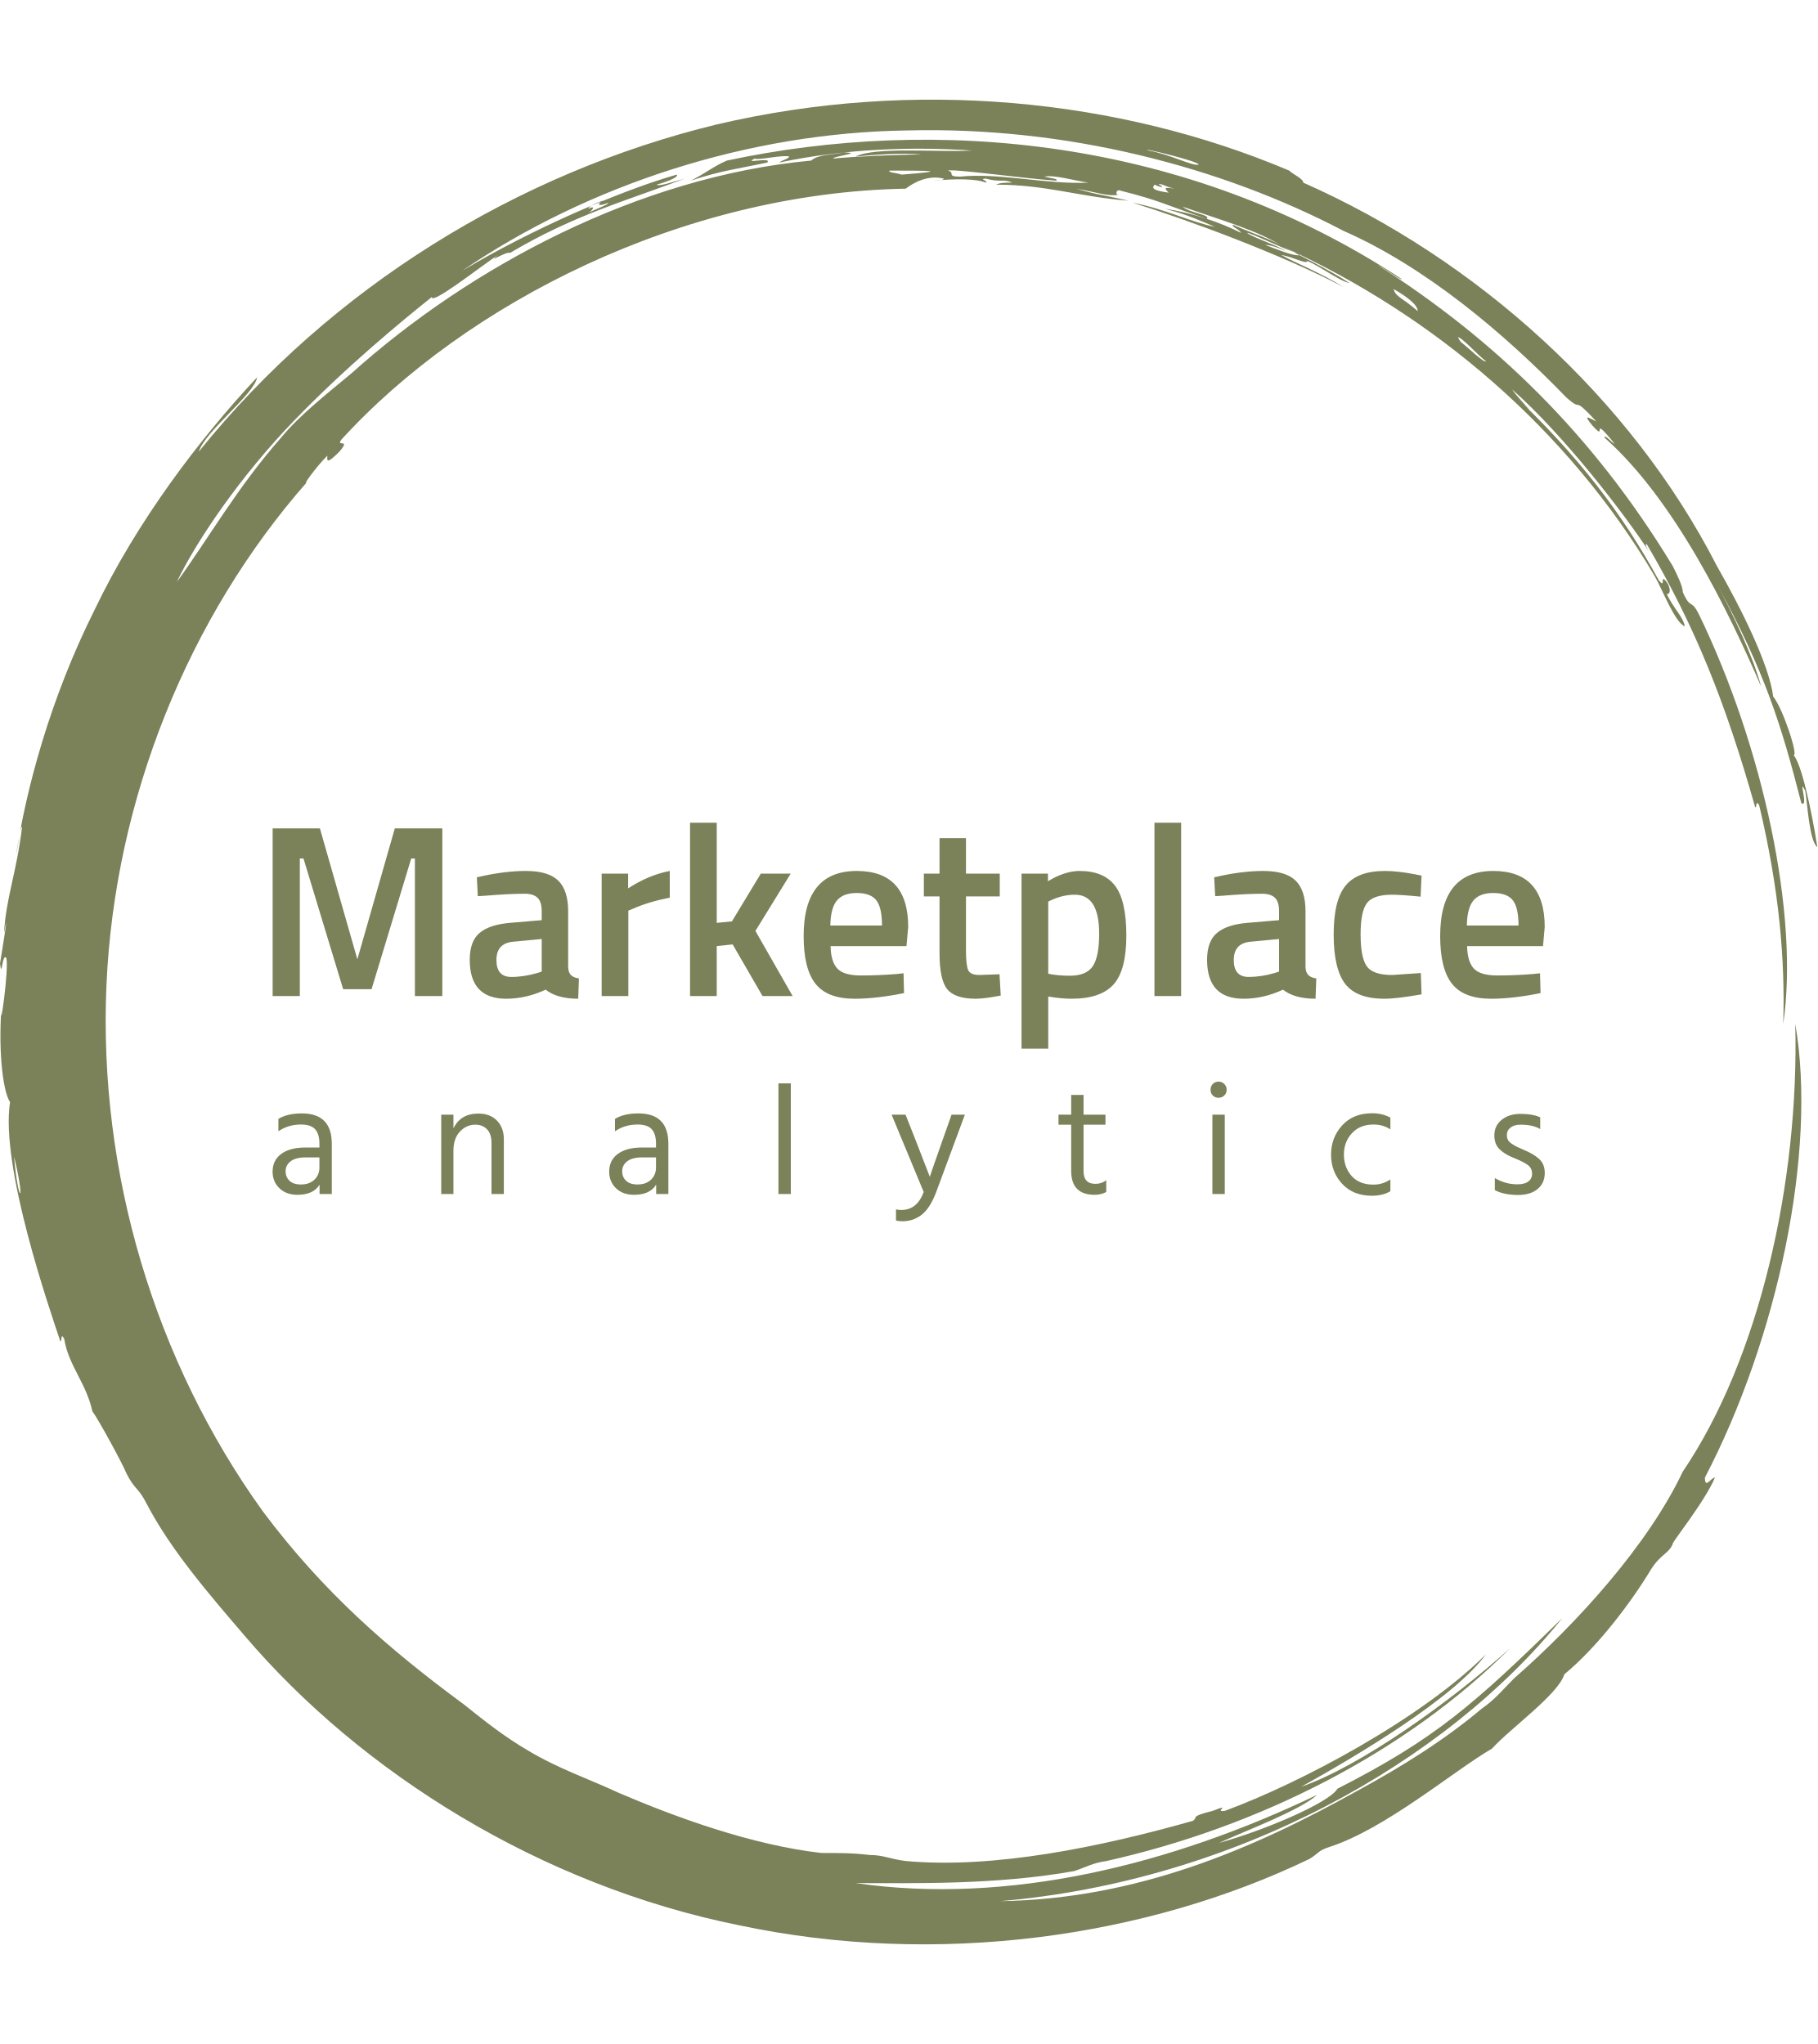
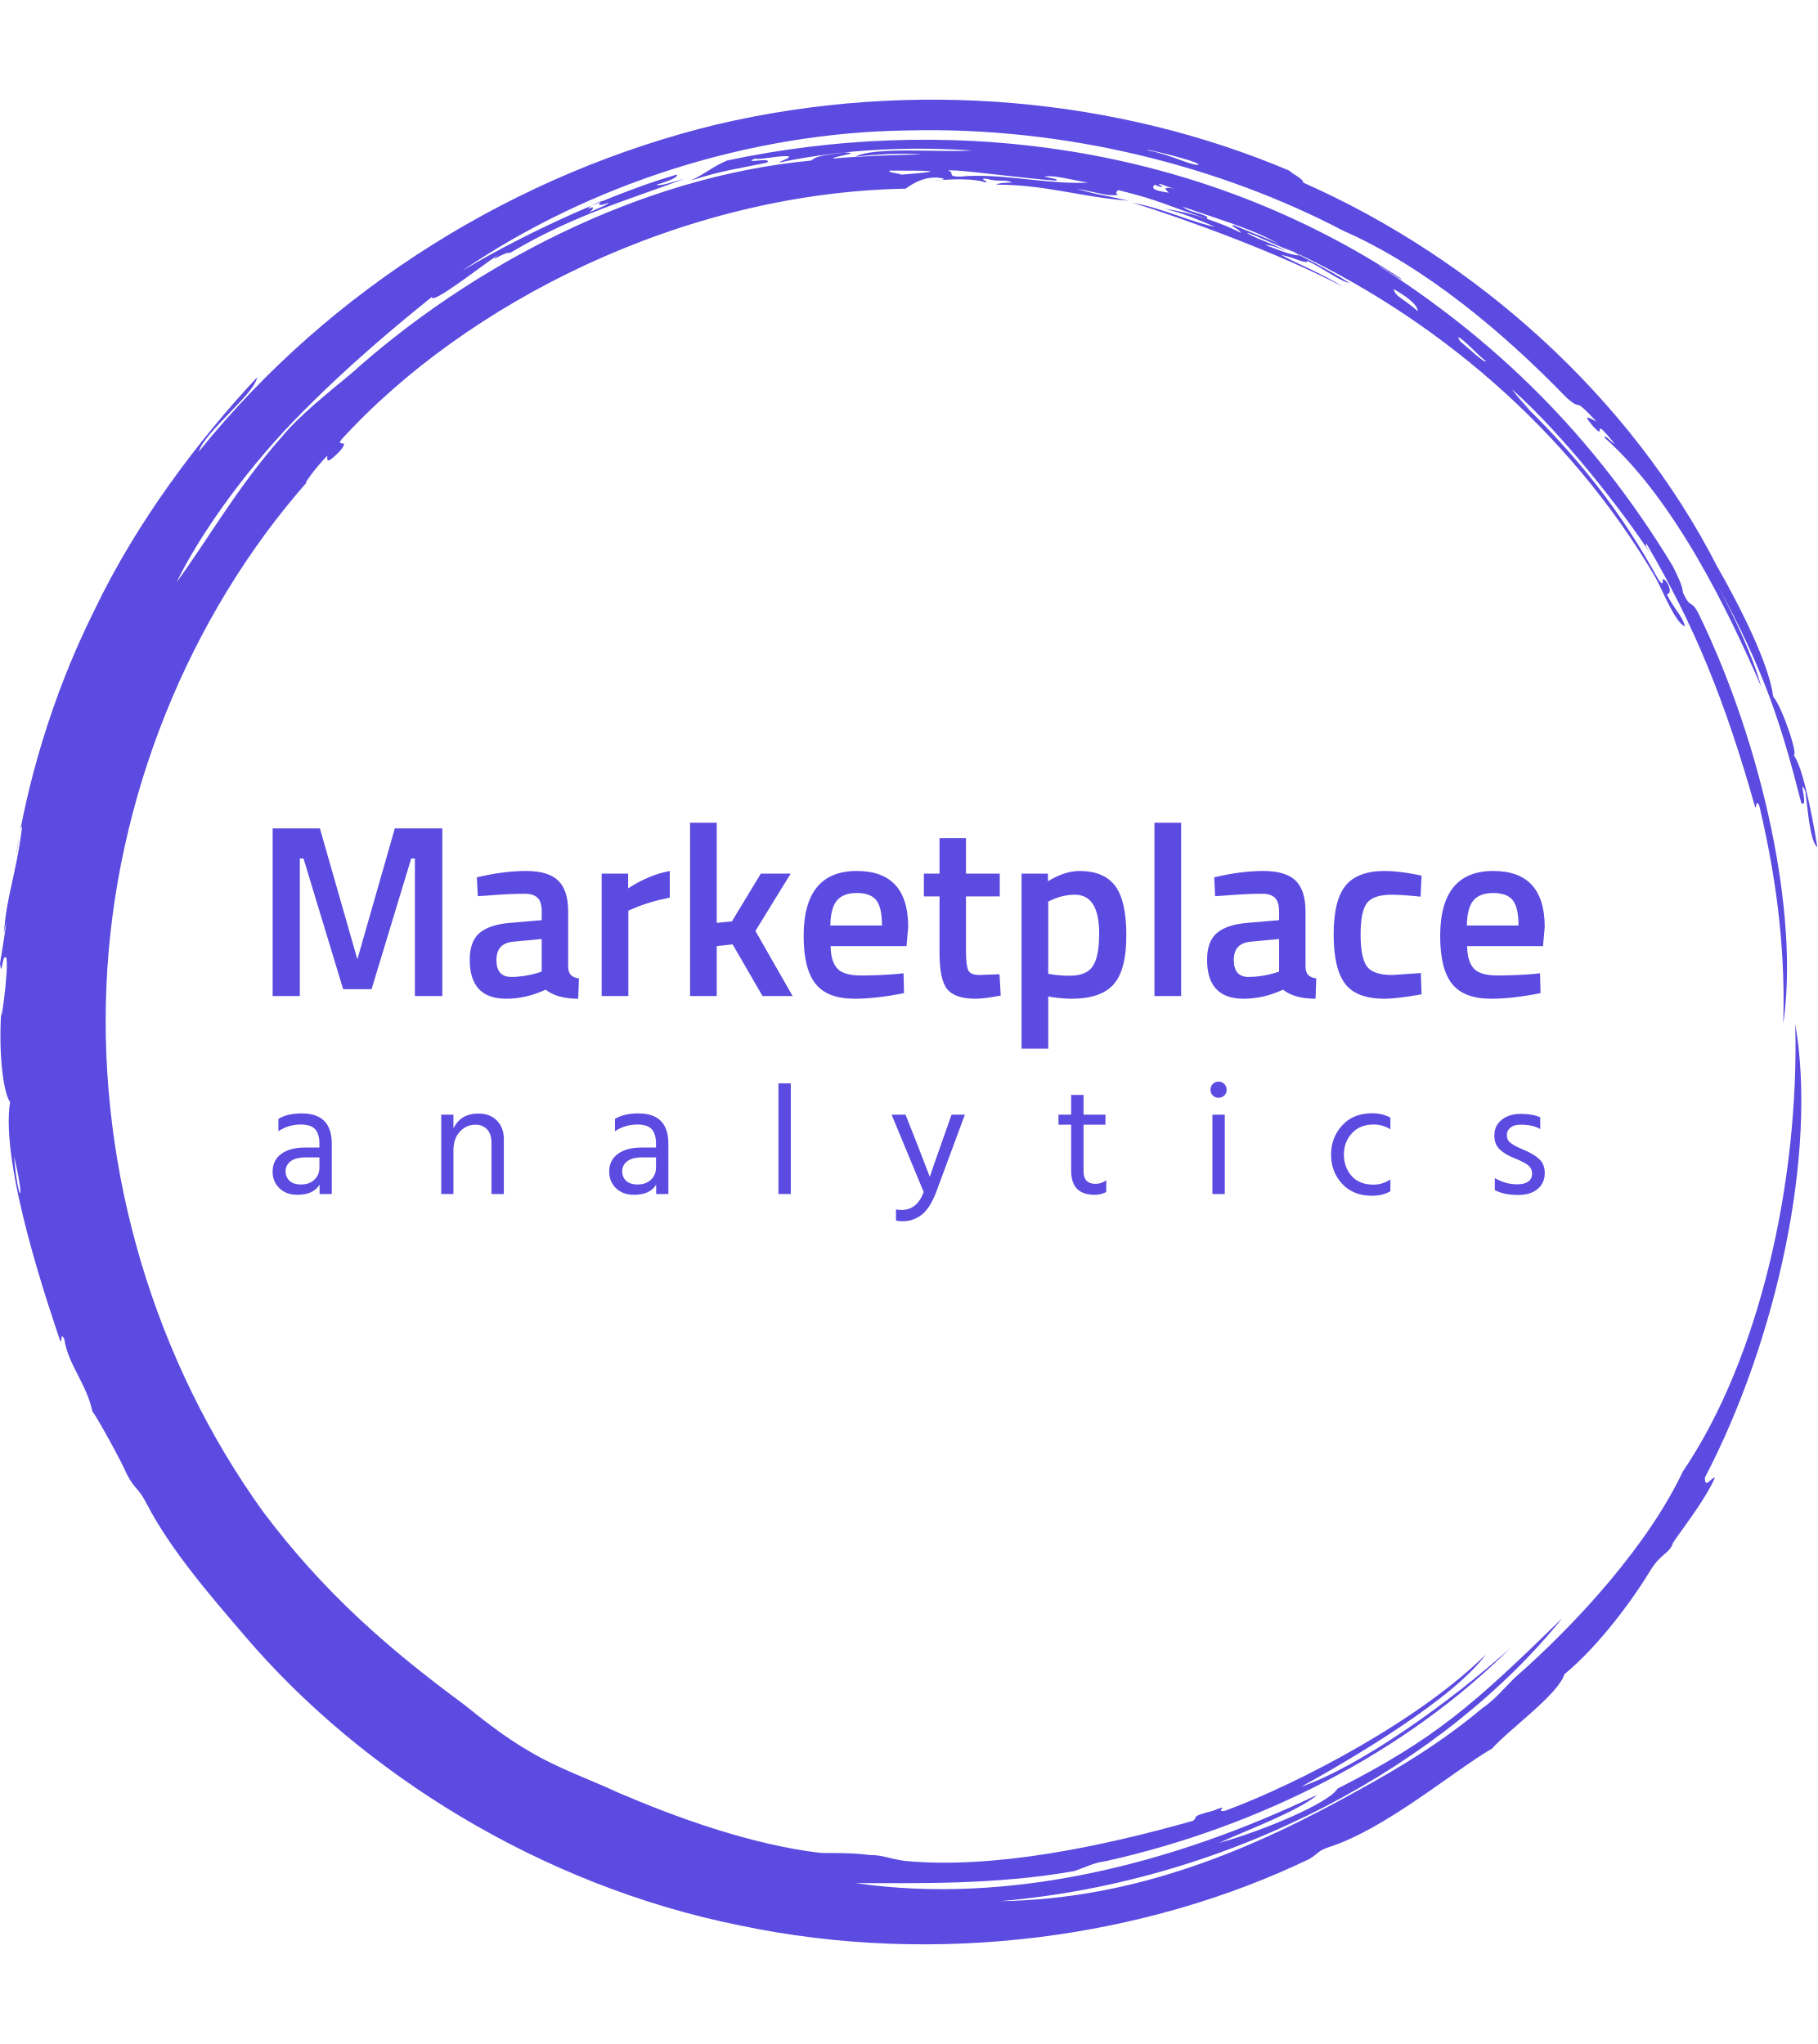
<svg xmlns="http://www.w3.org/2000/svg" version="1.1" width="1000" height="1125" viewBox="0 0 1000 1125">
  <g transform="matrix(1,0,0,1,0,0)">
-     <svg version="1.1" viewBox="0 0 320 360" data-background-color="#7b8159" preserveAspectRatio="xMidYMid meet" height="1125" width="1000">
+     <svg version="1.1" viewBox="0 0 320 360" data-background-color="#5b4be1" preserveAspectRatio="xMidYMid meet" height="1125" width="1000">
      <defs />
      <g id="tight-bounds" transform="matrix(1,0,0,1,0,0)">
        <svg viewBox="0 0 320 360" height="360" width="320">
          <g>
            <svg version="1.1" />
          </g>
          <g>
            <svg viewBox="0 0 320 360" height="360" width="320">
              <g>
-                 <path d="M219.58 41.008c0.707 0 6.365 2.829 9.547 3.89-1.061 0.354-3.536-0.707-6.365-1.768 0.707 0 2.122 0.354 3.536 1.06-0.707-0.707-6.011-2.475-6.718-3.182M166.895 30.047c1.061-0.354 13.436 1.414 19.094 1.768 0.354-0.354-0.707-0.354-2.122-0.707 1.768-0.354 5.304 0.707 7.779 1.06-7.425 0.354-15.558-1.768-22.629-1.06-2.475 0-0.707-0.707-2.122-1.061M156.641 30.047c6.365 0 11.315 0 2.121 0.707-1.061-0.354-2.475-0.354-2.121-0.707M256.707 59.395c0.707 0 3.536 3.182 4.95 4.243-0.354 0.354-3.182-2.475-4.596-3.536 0.354 0.354 0 0-0.354-0.707M249.635 54.798c-2.829-2.475-3.889-2.475-4.243-3.889 2.475 1.414 4.243 2.829 4.243 3.889M204.022 32.522c0.354-0.354 1.061 0.354 2.829 0.707-2.122-0.354-1.768 0-1.061 0.707-2.475-0.354-3.182-0.707-2.475-1.414 1.414 0.707 1.768 0.354 0.707 0M103.602 36.765c0-0.354 1.414-1.061 2.475-1.414-1.061 0.707-0.707 1.061 1.061 0.353 0 0.354-2.122 1.061-3.536 1.768 0.707-0.354 1.414-1.414 0-0.707M211.094 28.986c-1.061 0.354-4.95-1.768-8.84-2.475-2.122-0.707 8.486 1.768 8.84 2.475M2.475 203.66c2.122 8.84 0.707 8.486 0 0M2.829 150.621c0.354-1.414 0.707-5.304 1.06-4.95-1.061 8.486-2.829 12.376-3.182 18.74 1.061-5.657-0.354 3.182-0.707 5.304 0.354 2.829 0.354-1.768 1.061-1.06 0.707 1.061-1.414 15.912-0.707 7.779-0.707 7.425 0 15.558 1.414 17.679-1.768 11.315 7.072 36.773 8.84 42.077 0.354 0.354 0-1.768 0.707-0.353 0.707 4.597 3.889 7.779 4.95 12.729 1.061 1.414 5.304 9.193 6.011 10.962 1.414 2.829 2.122 2.475 3.536 5.303 4.243 8.133 10.961 15.912 17.326 23.337 20.508 24.044 51.978 43.845 86.984 50.918 35.006 7.425 71.779 2.122 100.419-11.669 1.768-1.061 1.414-1.414 3.536-2.122 9.901-3.182 21.923-13.436 28.641-17.326 3.182-3.536 11.669-9.547 12.73-13.082 6.011-4.95 12.022-13.083 15.204-18.387 1.768-2.829 3.182-2.829 3.889-4.597-0.354 0 5.657-7.425 7.426-11.668-0.707 0-1.768 2.122-1.768 0 12.729-24.398 19.801-57.282 15.911-79.912 0.707 27.934-6.365 59.05-19.801 78.851-6.011 12.729-18.387 26.519-29.701 36.42-1.768 1.768-3.536 3.889-5.658 5.304-6.718 5.657-14.144 10.254-21.922 14.497-18.387 10.254-38.895 19.094-62.94 19.447 41.37-3.536 78.497-24.398 99.006-49.856-15.558 15.204-22.276 21.215-39.602 30.055-1.414 2.475-13.083 7.425-20.862 9.547 4.597-2.122 14.144-5.657 17.326-8.486-25.812 12.376-54.453 19.448-81.326 15.558 10.254 0 24.751 0.354 38.541-2.121 2.122-0.707 3.182-1.414 5.658-1.768 26.873-6.011 52.685-19.094 71.072-37.481-10.608 9.547-26.519 20.862-36.774 24.398 9.547-5.304 26.873-15.558 32.53-23.337-11.315 11.315-32.53 22.63-45.966 27.58-2.122 0.354 1.414-1.414-2.122 0-4.243 1.061-2.475 1.061-3.536 1.768-16.265 4.597-35.006 8.486-50.563 7.072-2.829-0.354-3.889-1.061-6.365-1.061-2.829-0.354-5.304-0.354-8.486-0.354-12.376-1.414-25.812-6.365-35.713-10.607-5.304-2.475-10.608-4.243-15.912-7.426-4.243-2.475-7.779-5.304-11.314-8.132-13.436-9.901-24.751-19.801-35.36-33.945-19.094-26.519-28.994-59.757-27.58-92.641 1.414-32.884 14.497-65.061 35.359-88.752-1.061 1.061 1.414-2.475 3.536-4.596 0 0.707-0.354 1.768 2.122-0.707 2.122-2.475-0.707-0.707 0.353-2.122 21.923-24.044 60.111-43.492 99.36-44.199 1.414-1.061 3.889-2.475 6.718-1.768 0 0.354-1.768 0.354-1.768 0.354 3.889-0.354 7.425-0.354 9.193 0.353 0.354-0.354-1.414-0.707 0-0.707 2.475 0.707 3.182 0 4.597 0.707-1.061 0-2.122 0-2.829 0.354 8.84 0 14.497 2.122 23.337 2.829-4.597-1.061-5.657-1.061-9.193-2.122 3.889 0.707 5.657 1.414 7.425 1.061-0.707 0-0.354-1.061 0.354-0.707 7.072 1.768 7.779 2.475 15.204 4.95 0.707-0.707-3.182-1.061-4.243-2.122 7.072 2.475 13.436 4.243 17.68 7.072-1.414-1.061-5.657-2.475-8.84-3.889-0.354 0.354 1.061 0.707 1.414 1.414-3.536-1.768-8.486-3.536-13.436-4.243 4.243 1.061 7.072 2.475 8.84 3.182-3.889-0.707-8.84-3.182-14.498-4.243 9.193 2.829 26.519 9.193 37.127 14.851-3.889-2.475-8.486-4.243-10.961-5.657 2.122 0.354 4.597 1.768 4.597 1.06 2.475 1.061 5.657 3.536 7.425 3.89-3.182-2.122-9.547-5.304-11.668-6.365 26.519 12.022 50.21 32.177 65.414 57.989 1.414 2.475 3.536 8.133 5.304 8.84-0.354-1.768-1.768-2.829-3.182-5.657 0.707 0 0.707-1.061 0-2.122-1.414-1.768 0 1.414-1.415-0.354-6.365-11.669-14.144-21.923-26.165-33.237 6.718 6.365 1.768 1.768 0.353-0.354 9.193 8.133 19.801 21.923 24.398 28.995-0.707-1.061-1.061-1.768-0.707-1.768 8.486 14.497 13.79 27.58 19.094 46.32 0.354 0.354 0-1.414 0.707-0.353 3.536 14.851 4.597 27.227 4.243 38.541 2.829-19.094-3.536-48.796-14.851-72.133-1.414-2.829-1.414-0.707-2.829-3.889 0-1.061-1.061-3.182-1.768-4.597-14.144-23.337-31.47-39.956-51.978-53.038 1.414 0.707 4.243 2.829 4.244 2.475-38.188-25.105-82.387-28.641-118.807-20.862-2.475 1.061-3.536 2.122-6.365 3.536 5.304-1.768 8.486-2.122 13.437-3.183 1.061-1.061-4.597 0.354-2.122-0.707 0.354 0.354 4.95-0.707 6.011-0.353 0 0.354-1.414 0.707-1.768 1.06 11.669-2.475 23.691-2.829 33.945-2.121-6.011 0.354-16.972-0.707-20.508 1.061 3.536-0.354 8.486-0.707 11.668-0.354-4.243 0-12.022 0.354-15.558 0.707-0.354-0.354 5.657-1.061 1.768-1.06-1.768 0.354-4.597 0.354-5.657 1.414-30.409 2.829-60.111 18.74-80.973 37.481-4.243 3.536-9.193 7.425-12.375 11.314-7.779 8.84-12.729 17.68-18.387 25.459 3.536-7.425 11.315-18.74 20.508-28.287 9.193-9.547 19.094-17.68 24.398-21.923 0 1.414 8.486-5.304 11.669-7.425-2.122 1.768 1.414-0.707 2.121-0.354 11.315-6.718 20.508-9.193 30.763-13.083-2.475 0.707-4.597 1.414-4.951 1.061 2.475-0.707 3.889-1.414 3.536-1.768-9.901 2.829-25.459 9.547-37.834 16.972 22.276-15.204 50.564-24.398 78.497-24.751 27.934-0.707 55.16 6.365 76.729 17.68 14.497 6.365 28.287 18.033 39.249 29.348 3.182 2.829 0.707-0.707 5.304 4.243-1.414-0.707-2.475-1.414-0.707 0.707 2.829 3.182-0.707-2.475 3.889 3.182-0.354 0-1.768-1.768-1.768-1.061 12.376 10.961 21.923 30.762 27.58 43.846-1.414-5.304-4.95-12.729-7.779-18.033 8.486 15.558 11.315 24.751 14.851 38.541 1.414 1.061-0.707-4.95 0.707-2.121 0.354 2.122 0.707 8.84 2.122 9.9-1.061-6.718-2.829-14.851-4.243-16.265 1.061 0.707-1.768-8.133-3.536-10.254-0.707-5.657-5.657-15.558-9.901-22.984-15.204-29.702-42.431-54.099-72.839-67.536 0-0.707-1.768-1.414-2.476-2.121-30.055-12.729-66.122-16.265-100.773-8.133-35.006 8.486-67.889 28.641-91.227 57.636 1.061-3.536 9.901-10.254 10.255-13.083-10.254 10.961-21.215 25.459-28.641 41.016-7.779 15.558-12.022 31.47-13.79 43.138" fill="#7b8159" data-fill-palette-color="tertiary" />
+                 <path d="M219.58 41.008c0.707 0 6.365 2.829 9.547 3.89-1.061 0.354-3.536-0.707-6.365-1.768 0.707 0 2.122 0.354 3.536 1.06-0.707-0.707-6.011-2.475-6.718-3.182M166.895 30.047c1.061-0.354 13.436 1.414 19.094 1.768 0.354-0.354-0.707-0.354-2.122-0.707 1.768-0.354 5.304 0.707 7.779 1.06-7.425 0.354-15.558-1.768-22.629-1.06-2.475 0-0.707-0.707-2.122-1.061M156.641 30.047c6.365 0 11.315 0 2.121 0.707-1.061-0.354-2.475-0.354-2.121-0.707M256.707 59.395c0.707 0 3.536 3.182 4.95 4.243-0.354 0.354-3.182-2.475-4.596-3.536 0.354 0.354 0 0-0.354-0.707M249.635 54.798c-2.829-2.475-3.889-2.475-4.243-3.889 2.475 1.414 4.243 2.829 4.243 3.889M204.022 32.522c0.354-0.354 1.061 0.354 2.829 0.707-2.122-0.354-1.768 0-1.061 0.707-2.475-0.354-3.182-0.707-2.475-1.414 1.414 0.707 1.768 0.354 0.707 0M103.602 36.765c0-0.354 1.414-1.061 2.475-1.414-1.061 0.707-0.707 1.061 1.061 0.353 0 0.354-2.122 1.061-3.536 1.768 0.707-0.354 1.414-1.414 0-0.707M211.094 28.986c-1.061 0.354-4.95-1.768-8.84-2.475-2.122-0.707 8.486 1.768 8.84 2.475M2.475 203.66c2.122 8.84 0.707 8.486 0 0M2.829 150.621c0.354-1.414 0.707-5.304 1.06-4.95-1.061 8.486-2.829 12.376-3.182 18.74 1.061-5.657-0.354 3.182-0.707 5.304 0.354 2.829 0.354-1.768 1.061-1.06 0.707 1.061-1.414 15.912-0.707 7.779-0.707 7.425 0 15.558 1.414 17.679-1.768 11.315 7.072 36.773 8.84 42.077 0.354 0.354 0-1.768 0.707-0.353 0.707 4.597 3.889 7.779 4.95 12.729 1.061 1.414 5.304 9.193 6.011 10.962 1.414 2.829 2.122 2.475 3.536 5.303 4.243 8.133 10.961 15.912 17.326 23.337 20.508 24.044 51.978 43.845 86.984 50.918 35.006 7.425 71.779 2.122 100.419-11.669 1.768-1.061 1.414-1.414 3.536-2.122 9.901-3.182 21.923-13.436 28.641-17.326 3.182-3.536 11.669-9.547 12.73-13.082 6.011-4.95 12.022-13.083 15.204-18.387 1.768-2.829 3.182-2.829 3.889-4.597-0.354 0 5.657-7.425 7.426-11.668-0.707 0-1.768 2.122-1.768 0 12.729-24.398 19.801-57.282 15.911-79.912 0.707 27.934-6.365 59.05-19.801 78.851-6.011 12.729-18.387 26.519-29.701 36.42-1.768 1.768-3.536 3.889-5.658 5.304-6.718 5.657-14.144 10.254-21.922 14.497-18.387 10.254-38.895 19.094-62.94 19.447 41.37-3.536 78.497-24.398 99.006-49.856-15.558 15.204-22.276 21.215-39.602 30.055-1.414 2.475-13.083 7.425-20.862 9.547 4.597-2.122 14.144-5.657 17.326-8.486-25.812 12.376-54.453 19.448-81.326 15.558 10.254 0 24.751 0.354 38.541-2.121 2.122-0.707 3.182-1.414 5.658-1.768 26.873-6.011 52.685-19.094 71.072-37.481-10.608 9.547-26.519 20.862-36.774 24.398 9.547-5.304 26.873-15.558 32.53-23.337-11.315 11.315-32.53 22.63-45.966 27.58-2.122 0.354 1.414-1.414-2.122 0-4.243 1.061-2.475 1.061-3.536 1.768-16.265 4.597-35.006 8.486-50.563 7.072-2.829-0.354-3.889-1.061-6.365-1.061-2.829-0.354-5.304-0.354-8.486-0.354-12.376-1.414-25.812-6.365-35.713-10.607-5.304-2.475-10.608-4.243-15.912-7.426-4.243-2.475-7.779-5.304-11.314-8.132-13.436-9.901-24.751-19.801-35.36-33.945-19.094-26.519-28.994-59.757-27.58-92.641 1.414-32.884 14.497-65.061 35.359-88.752-1.061 1.061 1.414-2.475 3.536-4.596 0 0.707-0.354 1.768 2.122-0.707 2.122-2.475-0.707-0.707 0.353-2.122 21.923-24.044 60.111-43.492 99.36-44.199 1.414-1.061 3.889-2.475 6.718-1.768 0 0.354-1.768 0.354-1.768 0.354 3.889-0.354 7.425-0.354 9.193 0.353 0.354-0.354-1.414-0.707 0-0.707 2.475 0.707 3.182 0 4.597 0.707-1.061 0-2.122 0-2.829 0.354 8.84 0 14.497 2.122 23.337 2.829-4.597-1.061-5.657-1.061-9.193-2.122 3.889 0.707 5.657 1.414 7.425 1.061-0.707 0-0.354-1.061 0.354-0.707 7.072 1.768 7.779 2.475 15.204 4.95 0.707-0.707-3.182-1.061-4.243-2.122 7.072 2.475 13.436 4.243 17.68 7.072-1.414-1.061-5.657-2.475-8.84-3.889-0.354 0.354 1.061 0.707 1.414 1.414-3.536-1.768-8.486-3.536-13.436-4.243 4.243 1.061 7.072 2.475 8.84 3.182-3.889-0.707-8.84-3.182-14.498-4.243 9.193 2.829 26.519 9.193 37.127 14.851-3.889-2.475-8.486-4.243-10.961-5.657 2.122 0.354 4.597 1.768 4.597 1.06 2.475 1.061 5.657 3.536 7.425 3.89-3.182-2.122-9.547-5.304-11.668-6.365 26.519 12.022 50.21 32.177 65.414 57.989 1.414 2.475 3.536 8.133 5.304 8.84-0.354-1.768-1.768-2.829-3.182-5.657 0.707 0 0.707-1.061 0-2.122-1.414-1.768 0 1.414-1.415-0.354-6.365-11.669-14.144-21.923-26.165-33.237 6.718 6.365 1.768 1.768 0.353-0.354 9.193 8.133 19.801 21.923 24.398 28.995-0.707-1.061-1.061-1.768-0.707-1.768 8.486 14.497 13.79 27.58 19.094 46.32 0.354 0.354 0-1.414 0.707-0.353 3.536 14.851 4.597 27.227 4.243 38.541 2.829-19.094-3.536-48.796-14.851-72.133-1.414-2.829-1.414-0.707-2.829-3.889 0-1.061-1.061-3.182-1.768-4.597-14.144-23.337-31.47-39.956-51.978-53.038 1.414 0.707 4.243 2.829 4.244 2.475-38.188-25.105-82.387-28.641-118.807-20.862-2.475 1.061-3.536 2.122-6.365 3.536 5.304-1.768 8.486-2.122 13.437-3.183 1.061-1.061-4.597 0.354-2.122-0.707 0.354 0.354 4.95-0.707 6.011-0.353 0 0.354-1.414 0.707-1.768 1.06 11.669-2.475 23.691-2.829 33.945-2.121-6.011 0.354-16.972-0.707-20.508 1.061 3.536-0.354 8.486-0.707 11.668-0.354-4.243 0-12.022 0.354-15.558 0.707-0.354-0.354 5.657-1.061 1.768-1.06-1.768 0.354-4.597 0.354-5.657 1.414-30.409 2.829-60.111 18.74-80.973 37.481-4.243 3.536-9.193 7.425-12.375 11.314-7.779 8.84-12.729 17.68-18.387 25.459 3.536-7.425 11.315-18.74 20.508-28.287 9.193-9.547 19.094-17.68 24.398-21.923 0 1.414 8.486-5.304 11.669-7.425-2.122 1.768 1.414-0.707 2.121-0.354 11.315-6.718 20.508-9.193 30.763-13.083-2.475 0.707-4.597 1.414-4.951 1.061 2.475-0.707 3.889-1.414 3.536-1.768-9.901 2.829-25.459 9.547-37.834 16.972 22.276-15.204 50.564-24.398 78.497-24.751 27.934-0.707 55.16 6.365 76.729 17.68 14.497 6.365 28.287 18.033 39.249 29.348 3.182 2.829 0.707-0.707 5.304 4.243-1.414-0.707-2.475-1.414-0.707 0.707 2.829 3.182-0.707-2.475 3.889 3.182-0.354 0-1.768-1.768-1.768-1.061 12.376 10.961 21.923 30.762 27.58 43.846-1.414-5.304-4.95-12.729-7.779-18.033 8.486 15.558 11.315 24.751 14.851 38.541 1.414 1.061-0.707-4.95 0.707-2.121 0.354 2.122 0.707 8.84 2.122 9.9-1.061-6.718-2.829-14.851-4.243-16.265 1.061 0.707-1.768-8.133-3.536-10.254-0.707-5.657-5.657-15.558-9.901-22.984-15.204-29.702-42.431-54.099-72.839-67.536 0-0.707-1.768-1.414-2.476-2.121-30.055-12.729-66.122-16.265-100.773-8.133-35.006 8.486-67.889 28.641-91.227 57.636 1.061-3.536 9.901-10.254 10.255-13.083-10.254 10.961-21.215 25.459-28.641 41.016-7.779 15.558-12.022 31.47-13.79 43.138" fill="#5b4be1" data-fill-palette-color="tertiary" />
              </g>
              <g transform="matrix(1,0,0,1,48,144.9062)">
                <svg viewBox="0 0 224 70.188" height="70.188" width="224">
                  <g>
                    <svg viewBox="0 0 224 70.188" height="70.188" width="224">
                      <g>
                        <svg viewBox="0 0 224 70.188" height="70.188" width="224">
                          <g>
                            <svg viewBox="0 0 224 70.188" height="70.188" width="224">
                              <g>
                                <svg viewBox="0 0 224 70.188" height="70.188" width="224">
                                  <g>
                                    <svg viewBox="0 0 224 39.791" height="39.791" width="224">
                                      <g transform="matrix(1,0,0,1,0,0)">
-                                         <svg width="224" viewBox="3.95 -35.4 259.78 46.15" height="39.791" data-palette-color="#372e18">
-                                           <path d="M9.5 0L3.95 0 3.95-34.25 13.6-34.25 21.25-7.5 28.9-34.25 38.6-34.25 38.6 0 33 0 33-28.1 32.25-28.1 24.15-1.4 18.35-1.4 10.25-28.1 9.5-28.1 9.5 0ZM64.3-17.3L64.3-17.3 64.3-5.9Q64.35-4.8 64.87-4.28 65.4-3.75 66.5-3.6L66.5-3.6 66.35 0.55Q62.05 0.55 59.7-1.3L59.7-1.3Q55.7 0.55 51.65 0.55L51.65 0.55Q44.2 0.55 44.2-7.4L44.2-7.4Q44.2-11.2 46.22-12.9 48.25-14.6 52.45-14.95L52.45-14.95 58.9-15.5 58.9-17.3Q58.9-19.3 58.02-20.1 57.15-20.9 55.45-20.9L55.45-20.9Q52.25-20.9 47.45-20.5L47.45-20.5 45.85-20.4 45.65-24.25Q51.1-25.55 55.67-25.55 60.25-25.55 62.27-23.58 64.3-21.6 64.3-17.3ZM58.9-11.65L53.1-11.1Q49.65-10.8 49.65-7.35 49.65-3.9 52.7-3.9L52.7-3.9Q55.2-3.9 58-4.7L58-4.7 58.9-5 58.9-11.65ZM76.59 0L71.14 0 71.14-25 76.55-25 76.55-22Q80.8-24.75 85.05-25.55L85.05-25.55 85.05-20.1Q80.75-19.25 77.69-17.9L77.69-17.9 76.59-17.45 76.59 0ZM94.64-10.2L94.64 0 89.19 0 89.19-35.4 94.64-35.4 94.64-14.95 97.74-15.25 103.64-25 109.74-25 102.54-13.3 110.14 0 103.99 0 97.89-10.55 94.64-10.2ZM131.39-4.5L131.39-4.5 132.79-4.65 132.89-0.6Q127.19 0.55 122.79 0.55L122.79 0.55Q117.24 0.55 114.82-2.5 112.39-5.55 112.39-12.25L112.39-12.25Q112.39-25.55 123.24-25.55L123.24-25.55Q133.74-25.55 133.74-14.1L133.74-14.1 133.39-10.2 117.89-10.2Q117.94-7.1 119.24-5.65 120.54-4.2 124.09-4.2 127.64-4.2 131.39-4.5ZM117.84-14.4L128.39-14.4Q128.39-18.1 127.22-19.58 126.04-21.05 123.24-21.05 120.44-21.05 119.17-19.5 117.89-17.95 117.84-14.4L117.84-14.4ZM152.44-25L152.44-20.35 145.54-20.35 145.54-9.35Q145.54-6.3 145.99-5.3 146.44-4.3 148.29-4.3L148.29-4.3 152.39-4.45 152.64-0.1Q149.29 0.55 147.54 0.55L147.54 0.55Q143.29 0.55 141.71-1.4 140.14-3.35 140.14-8.75L140.14-8.75 140.14-20.35 136.94-20.35 136.94-25 140.14-25 140.14-32.25 145.54-32.25 145.54-25 152.44-25ZM162.34 10.75L156.89 10.75 156.89-25 162.28-25 162.28-23.45Q165.74-25.55 168.74-25.55L168.74-25.55Q173.69-25.55 175.99-22.53 178.29-19.5 178.29-12.38 178.29-5.25 175.66-2.35 173.04 0.55 167.09 0.55L167.09 0.55Q165.03 0.55 162.34 0.1L162.34 0.1 162.34 10.75ZM167.78-20.7L167.78-20.7Q165.44-20.7 163.09-19.65L163.09-19.65 162.34-19.3 162.34-4.55Q164.34-4.15 166.74-4.15L166.74-4.15Q170.14-4.15 171.44-6.1 172.74-8.05 172.74-12.75L172.74-12.75Q172.74-20.7 167.78-20.7ZM189.48 0L184.03 0 184.03-35.4 189.48-35.4 189.48 0ZM214.88-17.3L214.88-17.3 214.88-5.9Q214.93-4.8 215.46-4.28 215.98-3.75 217.08-3.6L217.08-3.6 216.93 0.55Q212.63 0.55 210.28-1.3L210.28-1.3Q206.28 0.55 202.23 0.55L202.23 0.55Q194.78 0.55 194.78-7.4L194.78-7.4Q194.78-11.2 196.81-12.9 198.83-14.6 203.03-14.95L203.03-14.95 209.48-15.5 209.48-17.3Q209.48-19.3 208.61-20.1 207.73-20.9 206.03-20.9L206.03-20.9Q202.83-20.9 198.03-20.5L198.03-20.5 196.43-20.4 196.23-24.25Q201.68-25.55 206.26-25.55 210.83-25.55 212.86-23.58 214.88-21.6 214.88-17.3ZM209.48-11.65L203.68-11.1Q200.23-10.8 200.23-7.35 200.23-3.9 203.28-3.9L203.28-3.9Q205.78-3.9 208.58-4.7L208.58-4.7 209.48-5 209.48-11.65ZM231.08-25.55L231.08-25.55Q233.73-25.55 237.33-24.85L237.33-24.85 238.58-24.6 238.38-20.3Q234.43-20.7 232.53-20.7L232.53-20.7Q228.73-20.7 227.43-19 226.13-17.3 226.13-12.6 226.13-7.9 227.38-6.1 228.63-4.3 232.58-4.3L232.58-4.3 238.43-4.7 238.58-0.35Q233.53 0.55 230.98 0.55L230.98 0.55Q225.28 0.55 222.95-2.53 220.63-5.6 220.63-12.6 220.63-19.6 223.08-22.58 225.53-25.55 231.08-25.55ZM261.38-4.5L261.38-4.5 262.77-4.65 262.88-0.6Q257.18 0.55 252.78 0.55L252.78 0.55Q247.22 0.55 244.8-2.5 242.38-5.55 242.38-12.25L242.38-12.25Q242.38-25.55 253.22-25.55L253.22-25.55Q263.73-25.55 263.73-14.1L263.73-14.1 263.38-10.2 247.88-10.2Q247.93-7.1 249.22-5.65 250.53-4.2 254.08-4.2 257.63-4.2 261.38-4.5ZM247.83-14.4L258.38-14.4Q258.38-18.1 257.2-19.58 256.02-21.05 253.22-21.05 250.43-21.05 249.15-19.5 247.88-17.95 247.83-14.4L247.83-14.4Z" opacity="1" transform="matrix(1,0,0,1,0,0)" fill="#7b8159" class="undefined-text-0" data-fill-palette-color="primary" id="text-0" />
+                                         <svg width="224" viewBox="3.95 -35.4 259.78 46.15" height="39.791" data-palette-color="#ffffff">
+                                           <path d="M9.5 0L3.95 0 3.95-34.25 13.6-34.25 21.25-7.5 28.9-34.25 38.6-34.25 38.6 0 33 0 33-28.1 32.25-28.1 24.15-1.4 18.35-1.4 10.25-28.1 9.5-28.1 9.5 0ZM64.3-17.3L64.3-17.3 64.3-5.9Q64.35-4.8 64.87-4.28 65.4-3.75 66.5-3.6L66.5-3.6 66.35 0.55Q62.05 0.55 59.7-1.3L59.7-1.3Q55.7 0.55 51.65 0.55L51.65 0.55Q44.2 0.55 44.2-7.4L44.2-7.4Q44.2-11.2 46.22-12.9 48.25-14.6 52.45-14.95L52.45-14.95 58.9-15.5 58.9-17.3Q58.9-19.3 58.02-20.1 57.15-20.9 55.45-20.9L55.45-20.9Q52.25-20.9 47.45-20.5L47.45-20.5 45.85-20.4 45.65-24.25Q51.1-25.55 55.67-25.55 60.25-25.55 62.27-23.58 64.3-21.6 64.3-17.3ZM58.9-11.65L53.1-11.1Q49.65-10.8 49.65-7.35 49.65-3.9 52.7-3.9L52.7-3.9Q55.2-3.9 58-4.7L58-4.7 58.9-5 58.9-11.65ZM76.59 0L71.14 0 71.14-25 76.55-25 76.55-22Q80.8-24.75 85.05-25.55L85.05-25.55 85.05-20.1Q80.75-19.25 77.69-17.9L77.69-17.9 76.59-17.45 76.59 0ZM94.64-10.2L94.64 0 89.19 0 89.19-35.4 94.64-35.4 94.64-14.95 97.74-15.25 103.64-25 109.74-25 102.54-13.3 110.14 0 103.99 0 97.89-10.55 94.64-10.2ZM131.39-4.5L131.39-4.5 132.79-4.65 132.89-0.6Q127.19 0.55 122.79 0.55L122.79 0.55Q117.24 0.55 114.82-2.5 112.39-5.55 112.39-12.25L112.39-12.25Q112.39-25.55 123.24-25.55L123.24-25.55Q133.74-25.55 133.74-14.1L133.74-14.1 133.39-10.2 117.89-10.2Q117.94-7.1 119.24-5.65 120.54-4.2 124.09-4.2 127.64-4.2 131.39-4.5ZM117.84-14.4L128.39-14.4Q128.39-18.1 127.22-19.58 126.04-21.05 123.24-21.05 120.44-21.05 119.17-19.5 117.89-17.95 117.84-14.4L117.84-14.4ZM152.44-25L152.44-20.35 145.54-20.35 145.54-9.35Q145.54-6.3 145.99-5.3 146.44-4.3 148.29-4.3L148.29-4.3 152.39-4.45 152.64-0.1Q149.29 0.55 147.54 0.55L147.54 0.55Q143.29 0.55 141.71-1.4 140.14-3.35 140.14-8.75L140.14-8.75 140.14-20.35 136.94-20.35 136.94-25 140.14-25 140.14-32.25 145.54-32.25 145.54-25 152.44-25ZM162.34 10.75L156.89 10.75 156.89-25 162.28-25 162.28-23.45Q165.74-25.55 168.74-25.55L168.74-25.55Q173.69-25.55 175.99-22.53 178.29-19.5 178.29-12.38 178.29-5.25 175.66-2.35 173.04 0.55 167.09 0.55L167.09 0.55Q165.03 0.55 162.34 0.1L162.34 0.1 162.34 10.75ZM167.78-20.7L167.78-20.7Q165.44-20.7 163.09-19.65L163.09-19.65 162.34-19.3 162.34-4.55Q164.34-4.15 166.74-4.15L166.74-4.15Q170.14-4.15 171.44-6.1 172.74-8.05 172.74-12.75L172.74-12.75Q172.74-20.7 167.78-20.7ZM189.48 0L184.03 0 184.03-35.4 189.48-35.4 189.48 0ZM214.88-17.3L214.88-17.3 214.88-5.9Q214.93-4.8 215.46-4.28 215.98-3.75 217.08-3.6L217.08-3.6 216.93 0.55Q212.63 0.55 210.28-1.3L210.28-1.3Q206.28 0.55 202.23 0.55L202.23 0.55Q194.78 0.55 194.78-7.4L194.78-7.4Q194.78-11.2 196.81-12.9 198.83-14.6 203.03-14.95L203.03-14.95 209.48-15.5 209.48-17.3Q209.48-19.3 208.61-20.1 207.73-20.9 206.03-20.9L206.03-20.9Q202.83-20.9 198.03-20.5L198.03-20.5 196.43-20.4 196.23-24.25Q201.68-25.55 206.26-25.55 210.83-25.55 212.86-23.58 214.88-21.6 214.88-17.3ZM209.48-11.65L203.68-11.1Q200.23-10.8 200.23-7.35 200.23-3.9 203.28-3.9L203.28-3.9Q205.78-3.9 208.58-4.7L208.58-4.7 209.48-5 209.48-11.65ZM231.08-25.55L231.08-25.55Q233.73-25.55 237.33-24.85L237.33-24.85 238.58-24.6 238.38-20.3Q234.43-20.7 232.53-20.7L232.53-20.7Q228.73-20.7 227.43-19 226.13-17.3 226.13-12.6 226.13-7.9 227.38-6.1 228.63-4.3 232.58-4.3L232.58-4.3 238.43-4.7 238.58-0.35Q233.53 0.55 230.98 0.55L230.98 0.55Q225.28 0.55 222.95-2.53 220.63-5.6 220.63-12.6 220.63-19.6 223.08-22.58 225.53-25.55 231.08-25.55ZM261.38-4.5L261.38-4.5 262.77-4.65 262.88-0.6Q257.18 0.55 252.78 0.55L252.78 0.55Q247.22 0.55 244.8-2.5 242.38-5.55 242.38-12.25L242.38-12.25Q242.38-25.55 253.22-25.55L253.22-25.55Q263.73-25.55 263.73-14.1L263.73-14.1 263.38-10.2 247.88-10.2Q247.93-7.1 249.22-5.65 250.53-4.2 254.08-4.2 257.63-4.2 261.38-4.5ZM247.83-14.4L258.38-14.4Q258.38-18.1 257.2-19.58 256.02-21.05 253.22-21.05 250.43-21.05 249.15-19.5 247.88-17.95 247.83-14.4L247.83-14.4Z" opacity="1" transform="matrix(1,0,0,1,0,0)" fill="#5b4be1" class="undefined-text-0" data-fill-palette-color="primary" id="text-0" />
                                        </svg>
                                      </g>
                                    </svg>
                                  </g>
                                  <g transform="matrix(1,0,0,1,0,45.59701)">
                                    <svg viewBox="0 0 224 24.591" height="24.591" width="224">
                                      <g transform="matrix(1,0,0,1,0,0)">
-                                         <svg width="224" viewBox="2.35 -35.9 406.27 44.6" height="24.591" data-palette-color="#372e18">
-                                           <path d="M11.4-3.05L11.4-3.05Q14.1-3.05 15.7-4.58 17.3-6.1 17.3-8.45L17.3-8.45 17.3-11.7 12.9-11.7Q9.7-11.7 8.1-10.45 6.5-9.2 6.5-7.3 6.5-5.4 7.75-4.23 9-3.05 11.4-3.05ZM17.35 0L17.35-3Q15.4 0.25 10.25 0.25L10.25 0.25Q6.7 0.25 4.53-1.85 2.35-3.95 2.35-7.15L2.35-7.15Q2.35-10.8 5.13-12.83 7.9-14.85 12.7-14.85L12.7-14.85 17.3-14.85 17.3-16.15Q17.3-19.15 15.95-20.68 14.6-22.2 11.4-22.2L11.4-22.2Q7.35-22.2 4.2-20.05L4.2-20.05 4.2-24Q7.05-25.75 11.7-25.75L11.7-25.75Q21.25-25.75 21.25-16.05L21.25-16.05 21.25 0 17.35 0ZM76.2-17.45L76.2 0 72.25 0 72.25-16.4Q72.25-19.2 70.82-20.68 69.4-22.15 67.1-22.15L67.1-22.15Q64.25-22.15 62.17-19.95 60.1-17.75 60.1-13.85L60.1-13.85 60.1 0 56.2 0 56.2-25.35 60.1-25.35 60.1-20.95Q62.35-25.7 68.1-25.7L68.1-25.7Q71.8-25.7 74-23.45 76.2-21.2 76.2-17.45L76.2-17.45ZM118.89-3.05L118.89-3.05Q121.59-3.05 123.19-4.58 124.79-6.1 124.79-8.45L124.79-8.45 124.79-11.7 120.39-11.7Q117.19-11.7 115.59-10.45 113.99-9.2 113.99-7.3 113.99-5.4 115.24-4.23 116.49-3.05 118.89-3.05ZM124.84 0L124.84-3Q122.89 0.25 117.74 0.25L117.74 0.25Q114.19 0.25 112.02-1.85 109.84-3.95 109.84-7.15L109.84-7.15Q109.84-10.8 112.62-12.83 115.39-14.85 120.19-14.85L120.19-14.85 124.79-14.85 124.79-16.15Q124.79-19.15 123.44-20.68 122.09-22.2 118.89-22.2L118.89-22.2Q114.84-22.2 111.69-20.05L111.69-20.05 111.69-24Q114.54-25.75 119.19-25.75L119.19-25.75Q128.74-25.75 128.74-16.05L128.74-16.05 128.74 0 124.84 0ZM167.84-35.35L167.84 0 163.89 0 163.89-35.35 167.84-35.35ZM223.43-25.35L214.28-0.65Q212.33 4.5 209.66 6.6 206.98 8.7 203.53 8.7L203.53 8.7Q202.23 8.7 201.43 8.45L201.43 8.45 201.43 4.9Q202.18 5.1 203.13 5.1L203.13 5.1Q208.18 5.1 210.28-0.65L210.28-0.65 200.03-25.35 204.48-25.35 207.78-17 212.23-5.5Q212.63-6.8 216.23-17L216.23-17 219.18-25.35 223.43-25.35ZM268.58-4.4L268.58-0.65Q266.93 0.25 264.88 0.25L264.88 0.25Q257.38 0.25 257.38-7.4L257.38-7.4 257.38-22.15 253.33-22.15 253.33-25.35 257.38-25.35 257.38-31.65 261.33-31.65 261.33-25.35 268.33-25.35 268.33-22.15 261.33-22.15 261.33-7.3Q261.33-3.25 265.13-3.25L265.13-3.25Q267.08-3.25 268.58-4.4L268.58-4.4ZM306.43-25.35L306.43 0 302.48 0 302.48-25.35 306.43-25.35ZM306.28-35.15Q307.03-34.4 307.03-33.3 307.03-32.2 306.28-31.48 305.53-30.75 304.43-30.75 303.33-30.75 302.6-31.48 301.88-32.2 301.88-33.3 301.88-34.4 302.6-35.15 303.33-35.9 304.43-35.9 305.53-35.9 306.28-35.15ZM359.32-4.65L359.32-0.9Q356.92 0.55 353.42 0.55L353.42 0.55Q347.42 0.55 343.9-3.28 340.37-7.1 340.37-12.6L340.37-12.6Q340.37-18 343.9-21.9 347.42-25.8 353.52-25.8L353.52-25.8Q356.77-25.8 359.32-24.4L359.32-24.4 359.32-20.65Q357.02-22.2 353.92-22.2L353.92-22.2Q349.62-22.2 347.05-19.43 344.47-16.65 344.47-12.55L344.47-12.55Q344.52-8.45 346.97-5.73 349.42-3 353.92-3L353.92-3Q356.82-3 359.32-4.65L359.32-4.65ZM408.62-6.75L408.62-6.75Q408.62-3.5 406.34-1.6 404.07 0.3 400.12 0.3L400.12 0.3Q395.52 0.3 392.67-1.25L392.67-1.25 392.67-5.1Q396.02-3.1 399.87-3.1L399.87-3.1Q402.17-3.1 403.37-4 404.57-4.9 404.57-6.45L404.57-6.45Q404.57-8.25 403.24-9.25 401.92-10.25 398.82-11.5L398.82-11.5Q395.97-12.6 394.24-14.25 392.52-15.9 392.52-18.7L392.52-18.7Q392.52-21.85 394.89-23.73 397.27-25.6 400.82-25.6L400.82-25.6Q404.77-25.6 407.17-24.5L407.17-24.5 407.17-20.75Q404.87-22.15 400.87-22.15L400.87-22.15Q398.87-22.15 397.69-21.23 396.52-20.3 396.52-18.85L396.52-18.85Q396.52-17.95 396.87-17.28 397.22-16.6 398.24-15.95 399.27-15.3 399.74-15.08 400.22-14.85 401.82-14.15L401.82-14.15Q405.02-12.85 406.82-11.2 408.62-9.55 408.62-6.75Z" opacity="1" transform="matrix(1,0,0,1,0,0)" fill="#7b8159" class="undefined-text-1" data-fill-palette-color="secondary" id="text-1" />
+                                         <svg width="224" viewBox="2.35 -35.9 406.27 44.6" height="24.591" data-palette-color="#ffffff">
+                                           <path d="M11.4-3.05L11.4-3.05Q14.1-3.05 15.7-4.58 17.3-6.1 17.3-8.45L17.3-8.45 17.3-11.7 12.9-11.7Q9.7-11.7 8.1-10.45 6.5-9.2 6.5-7.3 6.5-5.4 7.75-4.23 9-3.05 11.4-3.05ZM17.35 0L17.35-3Q15.4 0.25 10.25 0.25L10.25 0.25Q6.7 0.25 4.53-1.85 2.35-3.95 2.35-7.15L2.35-7.15Q2.35-10.8 5.13-12.83 7.9-14.85 12.7-14.85L12.7-14.85 17.3-14.85 17.3-16.15Q17.3-19.15 15.95-20.68 14.6-22.2 11.4-22.2L11.4-22.2Q7.35-22.2 4.2-20.05L4.2-20.05 4.2-24Q7.05-25.75 11.7-25.75L11.7-25.75Q21.25-25.75 21.25-16.05L21.25-16.05 21.25 0 17.35 0ZM76.2-17.45L76.2 0 72.25 0 72.25-16.4Q72.25-19.2 70.82-20.68 69.4-22.15 67.1-22.15L67.1-22.15Q64.25-22.15 62.17-19.95 60.1-17.75 60.1-13.85L60.1-13.85 60.1 0 56.2 0 56.2-25.35 60.1-25.35 60.1-20.95Q62.35-25.7 68.1-25.7L68.1-25.7Q71.8-25.7 74-23.45 76.2-21.2 76.2-17.45L76.2-17.45ZM118.89-3.05L118.89-3.05Q121.59-3.05 123.19-4.58 124.79-6.1 124.79-8.45L124.79-8.45 124.79-11.7 120.39-11.7Q117.19-11.7 115.59-10.45 113.99-9.2 113.99-7.3 113.99-5.4 115.24-4.23 116.49-3.05 118.89-3.05ZM124.84 0L124.84-3Q122.89 0.25 117.74 0.25L117.74 0.25Q114.19 0.25 112.02-1.85 109.84-3.95 109.84-7.15L109.84-7.15Q109.84-10.8 112.62-12.83 115.39-14.85 120.19-14.85L120.19-14.85 124.79-14.85 124.79-16.15Q124.79-19.15 123.44-20.68 122.09-22.2 118.89-22.2L118.89-22.2Q114.84-22.2 111.69-20.05L111.69-20.05 111.69-24Q114.54-25.75 119.19-25.75L119.19-25.75Q128.74-25.75 128.74-16.05L128.74-16.05 128.74 0 124.84 0ZM167.84-35.35L167.84 0 163.89 0 163.89-35.35 167.84-35.35ZM223.43-25.35L214.28-0.65Q212.33 4.5 209.66 6.6 206.98 8.7 203.53 8.7L203.53 8.7Q202.23 8.7 201.43 8.45L201.43 8.45 201.43 4.9Q202.18 5.1 203.13 5.1L203.13 5.1Q208.18 5.1 210.28-0.65L210.28-0.65 200.03-25.35 204.48-25.35 207.78-17 212.23-5.5Q212.63-6.8 216.23-17L216.23-17 219.18-25.35 223.43-25.35ZM268.58-4.4L268.58-0.65Q266.93 0.25 264.88 0.25L264.88 0.25Q257.38 0.25 257.38-7.4L257.38-7.4 257.38-22.15 253.33-22.15 253.33-25.35 257.38-25.35 257.38-31.65 261.33-31.65 261.33-25.35 268.33-25.35 268.33-22.15 261.33-22.15 261.33-7.3Q261.33-3.25 265.13-3.25L265.13-3.25Q267.08-3.25 268.58-4.4L268.58-4.4ZM306.43-25.35L306.43 0 302.48 0 302.48-25.35 306.43-25.35ZM306.28-35.15Q307.03-34.4 307.03-33.3 307.03-32.2 306.28-31.48 305.53-30.75 304.43-30.75 303.33-30.75 302.6-31.48 301.88-32.2 301.88-33.3 301.88-34.4 302.6-35.15 303.33-35.9 304.43-35.9 305.53-35.9 306.28-35.15ZM359.32-4.65L359.32-0.9Q356.92 0.55 353.42 0.55L353.42 0.55Q347.42 0.55 343.9-3.28 340.37-7.1 340.37-12.6L340.37-12.6Q340.37-18 343.9-21.9 347.42-25.8 353.52-25.8L353.52-25.8Q356.77-25.8 359.32-24.4L359.32-24.4 359.32-20.65Q357.02-22.2 353.92-22.2L353.92-22.2Q349.62-22.2 347.05-19.43 344.47-16.65 344.47-12.55L344.47-12.55Q344.52-8.45 346.97-5.73 349.42-3 353.92-3L353.92-3Q356.82-3 359.32-4.65L359.32-4.65ZM408.62-6.75L408.62-6.75Q408.62-3.5 406.34-1.6 404.07 0.3 400.12 0.3L400.12 0.3Q395.52 0.3 392.67-1.25L392.67-1.25 392.67-5.1Q396.02-3.1 399.87-3.1L399.87-3.1Q402.17-3.1 403.37-4 404.57-4.9 404.57-6.45L404.57-6.45Q404.57-8.25 403.24-9.25 401.92-10.25 398.82-11.5L398.82-11.5Q395.97-12.6 394.24-14.25 392.52-15.9 392.52-18.7L392.52-18.7Q392.52-21.85 394.89-23.73 397.27-25.6 400.82-25.6L400.82-25.6Q404.77-25.6 407.17-24.5L407.17-24.5 407.17-20.75Q404.87-22.15 400.87-22.15L400.87-22.15Q398.87-22.15 397.69-21.23 396.52-20.3 396.52-18.85L396.52-18.85Q396.52-17.95 396.87-17.28 397.22-16.6 398.24-15.95 399.27-15.3 399.74-15.08 400.22-14.85 401.82-14.15L401.82-14.15Q405.02-12.85 406.82-11.2 408.62-9.55 408.62-6.75Z" opacity="1" transform="matrix(1,0,0,1,0,0)" fill="#5b4be1" class="undefined-text-1" data-fill-palette-color="secondary" id="text-1" />
                                        </svg>
                                      </g>
                                    </svg>
                                  </g>
                                </svg>
                              </g>
                            </svg>
                          </g>
                          <g />
                        </svg>
                      </g>
                    </svg>
                  </g>
                </svg>
              </g>
            </svg>
          </g>
        </svg>
        <rect width="320" height="360" fill="transparent" stroke="transparent" />
      </g>
    </svg>
  </g>
</svg>
